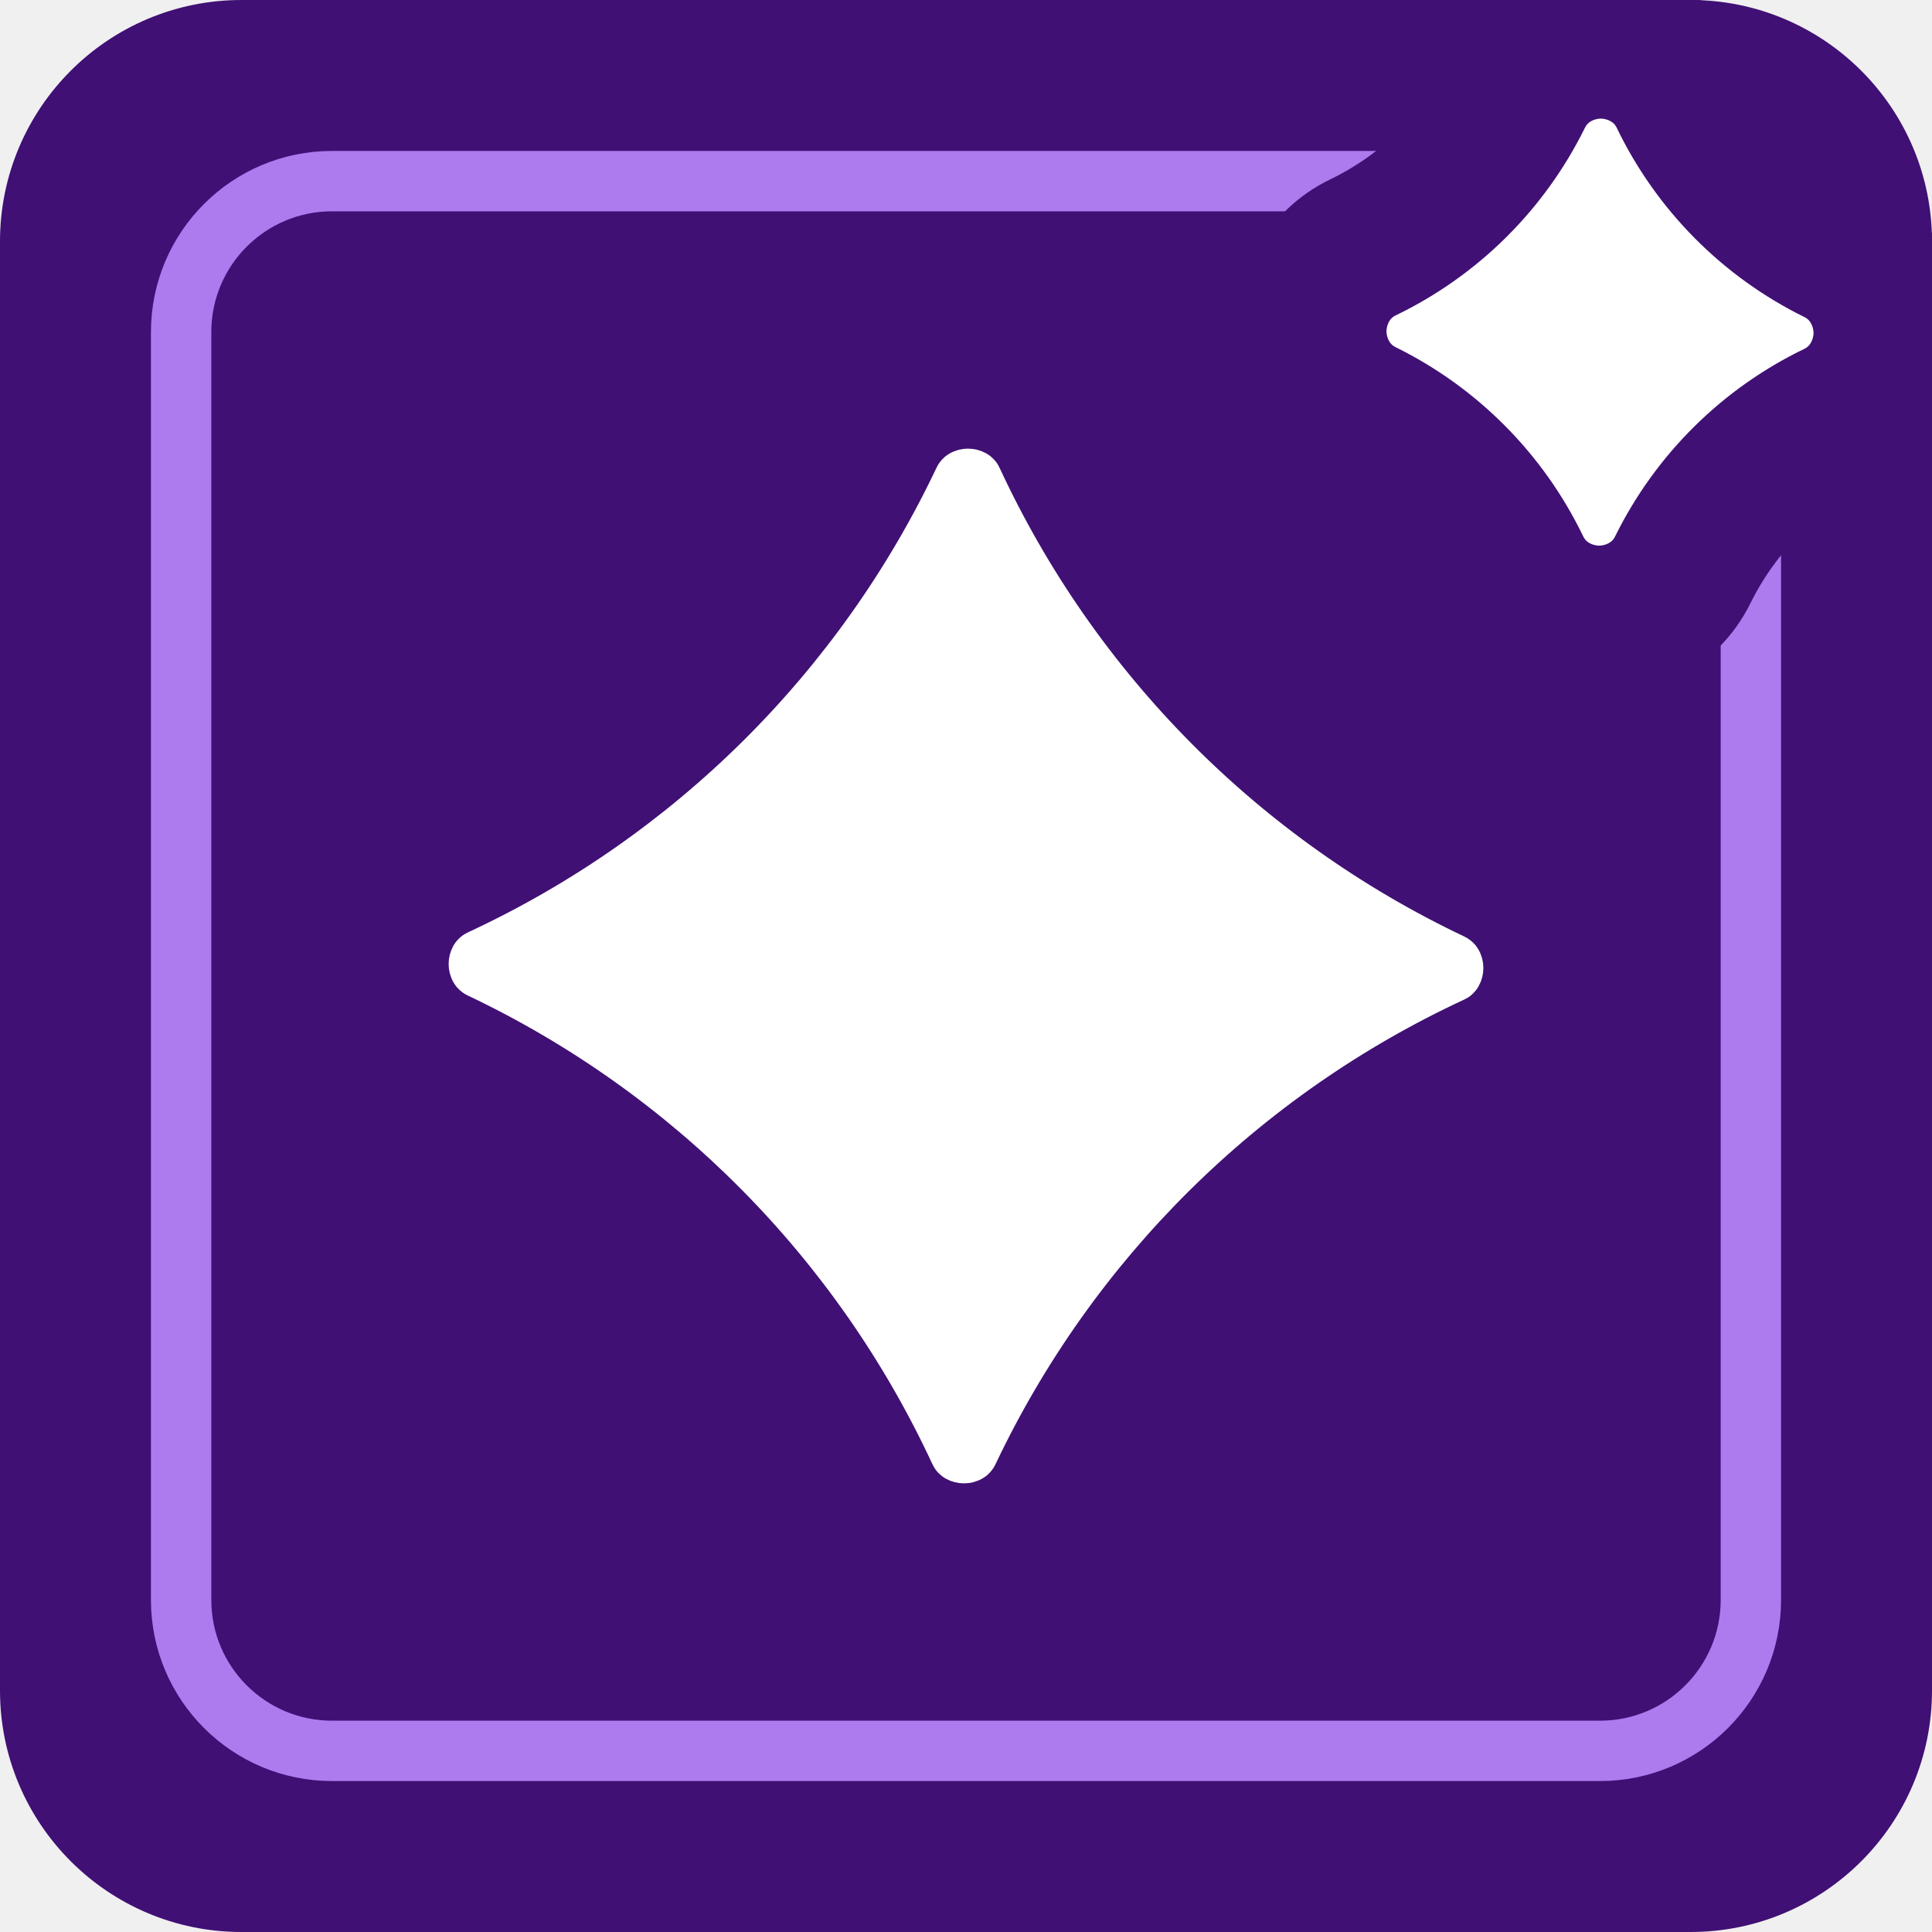
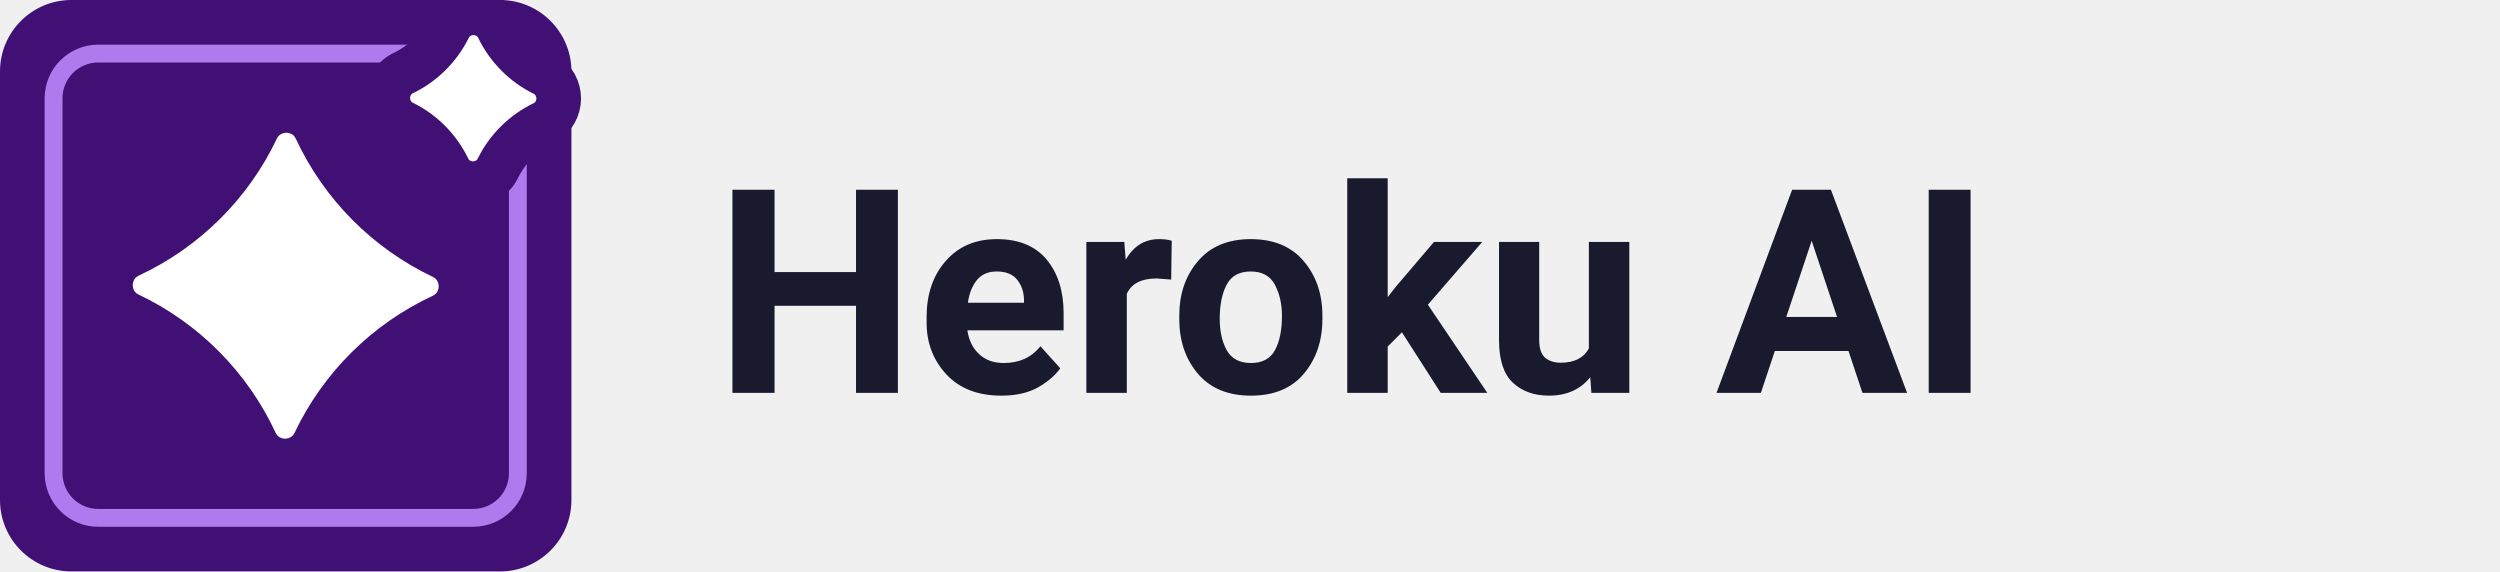
- <svg xmlns="http://www.w3.org/2000/svg" width="64" height="64" viewBox="0 0 64 64" fill="none">
-   <g clip-path="url(#clip0_24_201)">
+ <svg xmlns="http://www.w3.org/2000/svg" width="140" height="32" viewBox="0 0 140 32" fill="none">
+   <g transform="scale(0.5) translate(0, 0)">
    <rect width="64" height="64" rx="8" fill="#401075" />
    <rect x="6" y="6" width="52" height="52" rx="5" stroke="#AD7BEE" stroke-width="2" />
    <path d="M50.257 3.134C49.169 5.34 47.372 7.121 45.157 8.191C43.922 8.787 43.433 9.99 43.429 10.962C43.425 11.934 43.904 13.14 45.134 13.747C47.34 14.836 49.121 16.632 50.191 18.847C50.787 20.082 51.99 20.571 52.962 20.575C53.934 20.579 55.14 20.1 55.747 18.871C56.836 16.664 58.632 14.883 60.847 13.813C62.082 13.217 62.571 12.014 62.575 11.042C62.579 10.07 62.1 8.864 60.871 8.257C58.664 7.169 56.883 5.372 55.813 3.157C55.217 1.922 54.014 1.433 53.042 1.429C52.07 1.425 50.864 1.904 50.257 3.134Z" fill="white" stroke="#401075" stroke-width="5" stroke-linejoin="round" />
    <path d="M15.917 31.795C22.945 28.536 28.613 22.916 31.93 15.916C31.936 15.904 31.942 15.896 31.959 15.887C31.98 15.874 32.019 15.862 32.068 15.862C32.117 15.862 32.155 15.875 32.177 15.887C32.193 15.897 32.2 15.905 32.205 15.917C35.464 22.945 41.084 28.613 48.084 31.93C48.096 31.936 48.104 31.942 48.113 31.959C48.126 31.98 48.138 32.019 48.138 32.068C48.138 32.117 48.125 32.155 48.112 32.177C48.103 32.193 48.095 32.2 48.083 32.205C41.055 35.464 35.388 41.084 32.07 48.084C32.064 48.096 32.058 48.104 32.041 48.113C32.02 48.126 31.982 48.138 31.932 48.138C31.883 48.138 31.845 48.125 31.823 48.112C31.807 48.103 31.8 48.095 31.795 48.083C28.536 41.055 22.916 35.388 15.916 32.07C15.904 32.064 15.896 32.058 15.887 32.041C15.874 32.02 15.862 31.982 15.862 31.932C15.862 31.883 15.875 31.845 15.887 31.823C15.897 31.807 15.905 31.8 15.917 31.795Z" fill="white" stroke="white" stroke-width="2" />
  </g>
-   <defs>
-     <clipPath id="clip0_24_201">
-       <rect width="64" height="64" rx="8" fill="white" />
-     </clipPath>
-   </defs>
+   <text x="40" y="22" font-family="system-ui, -apple-system, BlinkMacSystemFont, 'Segoe UI', Roboto, sans-serif" font-size="16" font-weight="600" fill="#1a1a2e">Heroku AI</text>
</svg>
